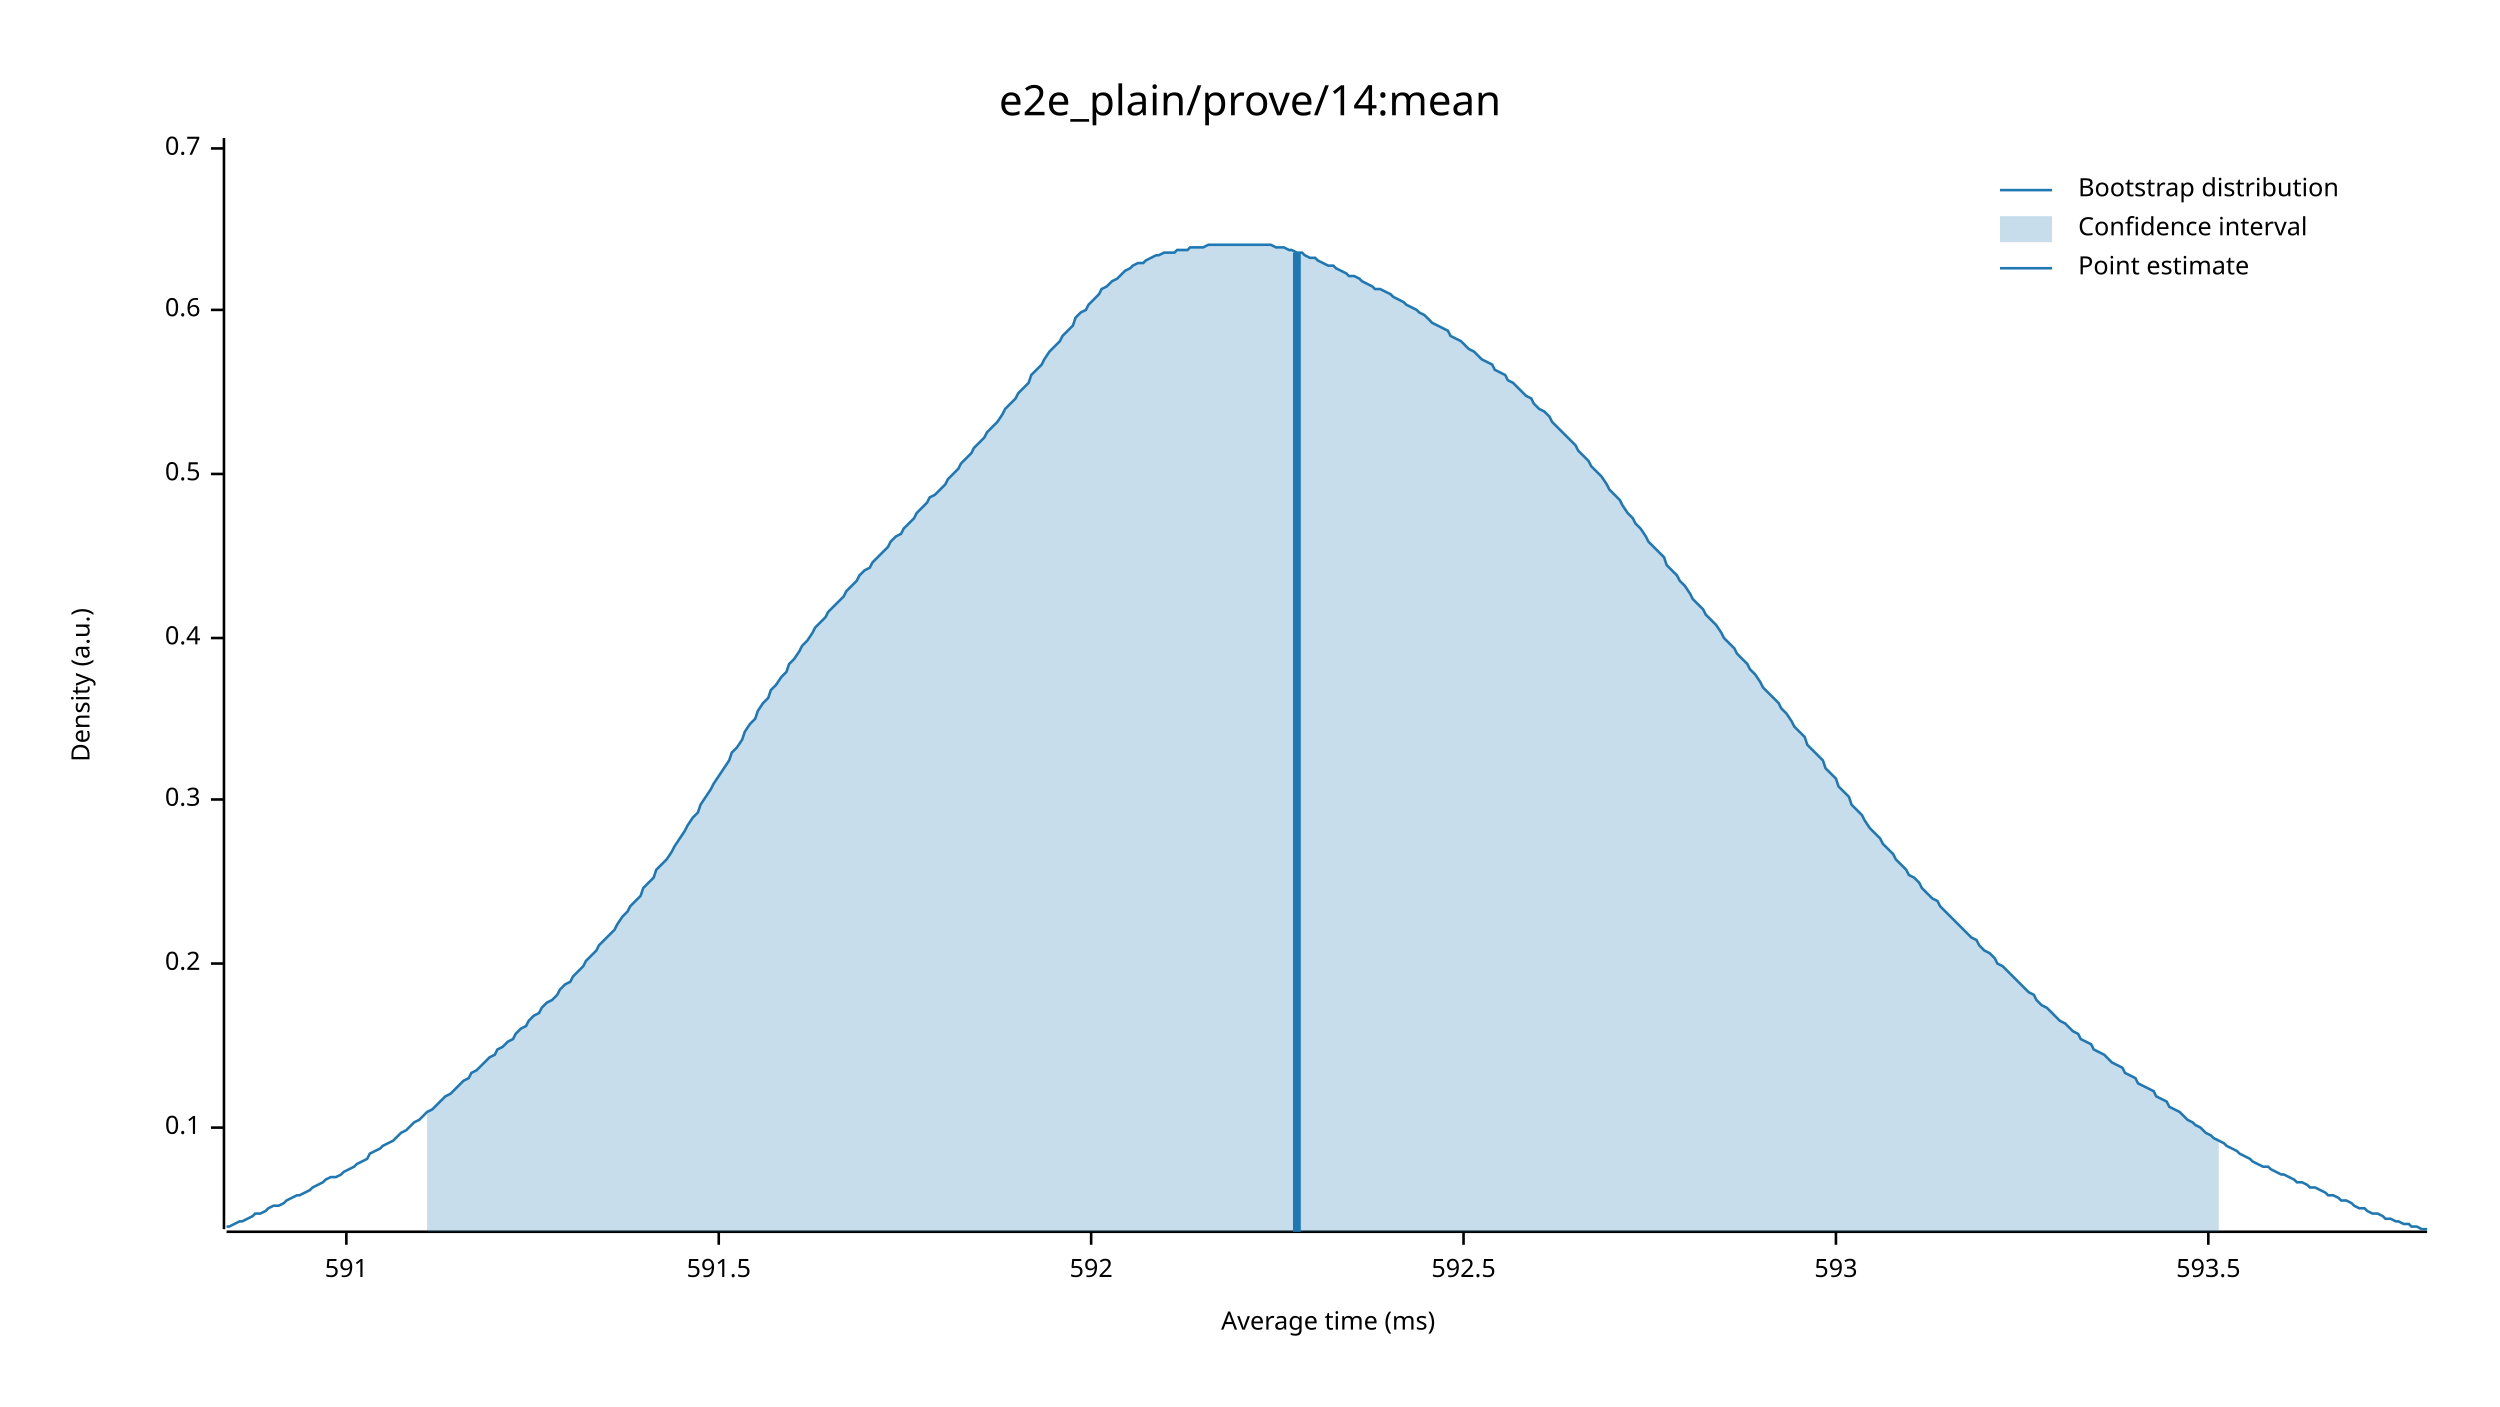
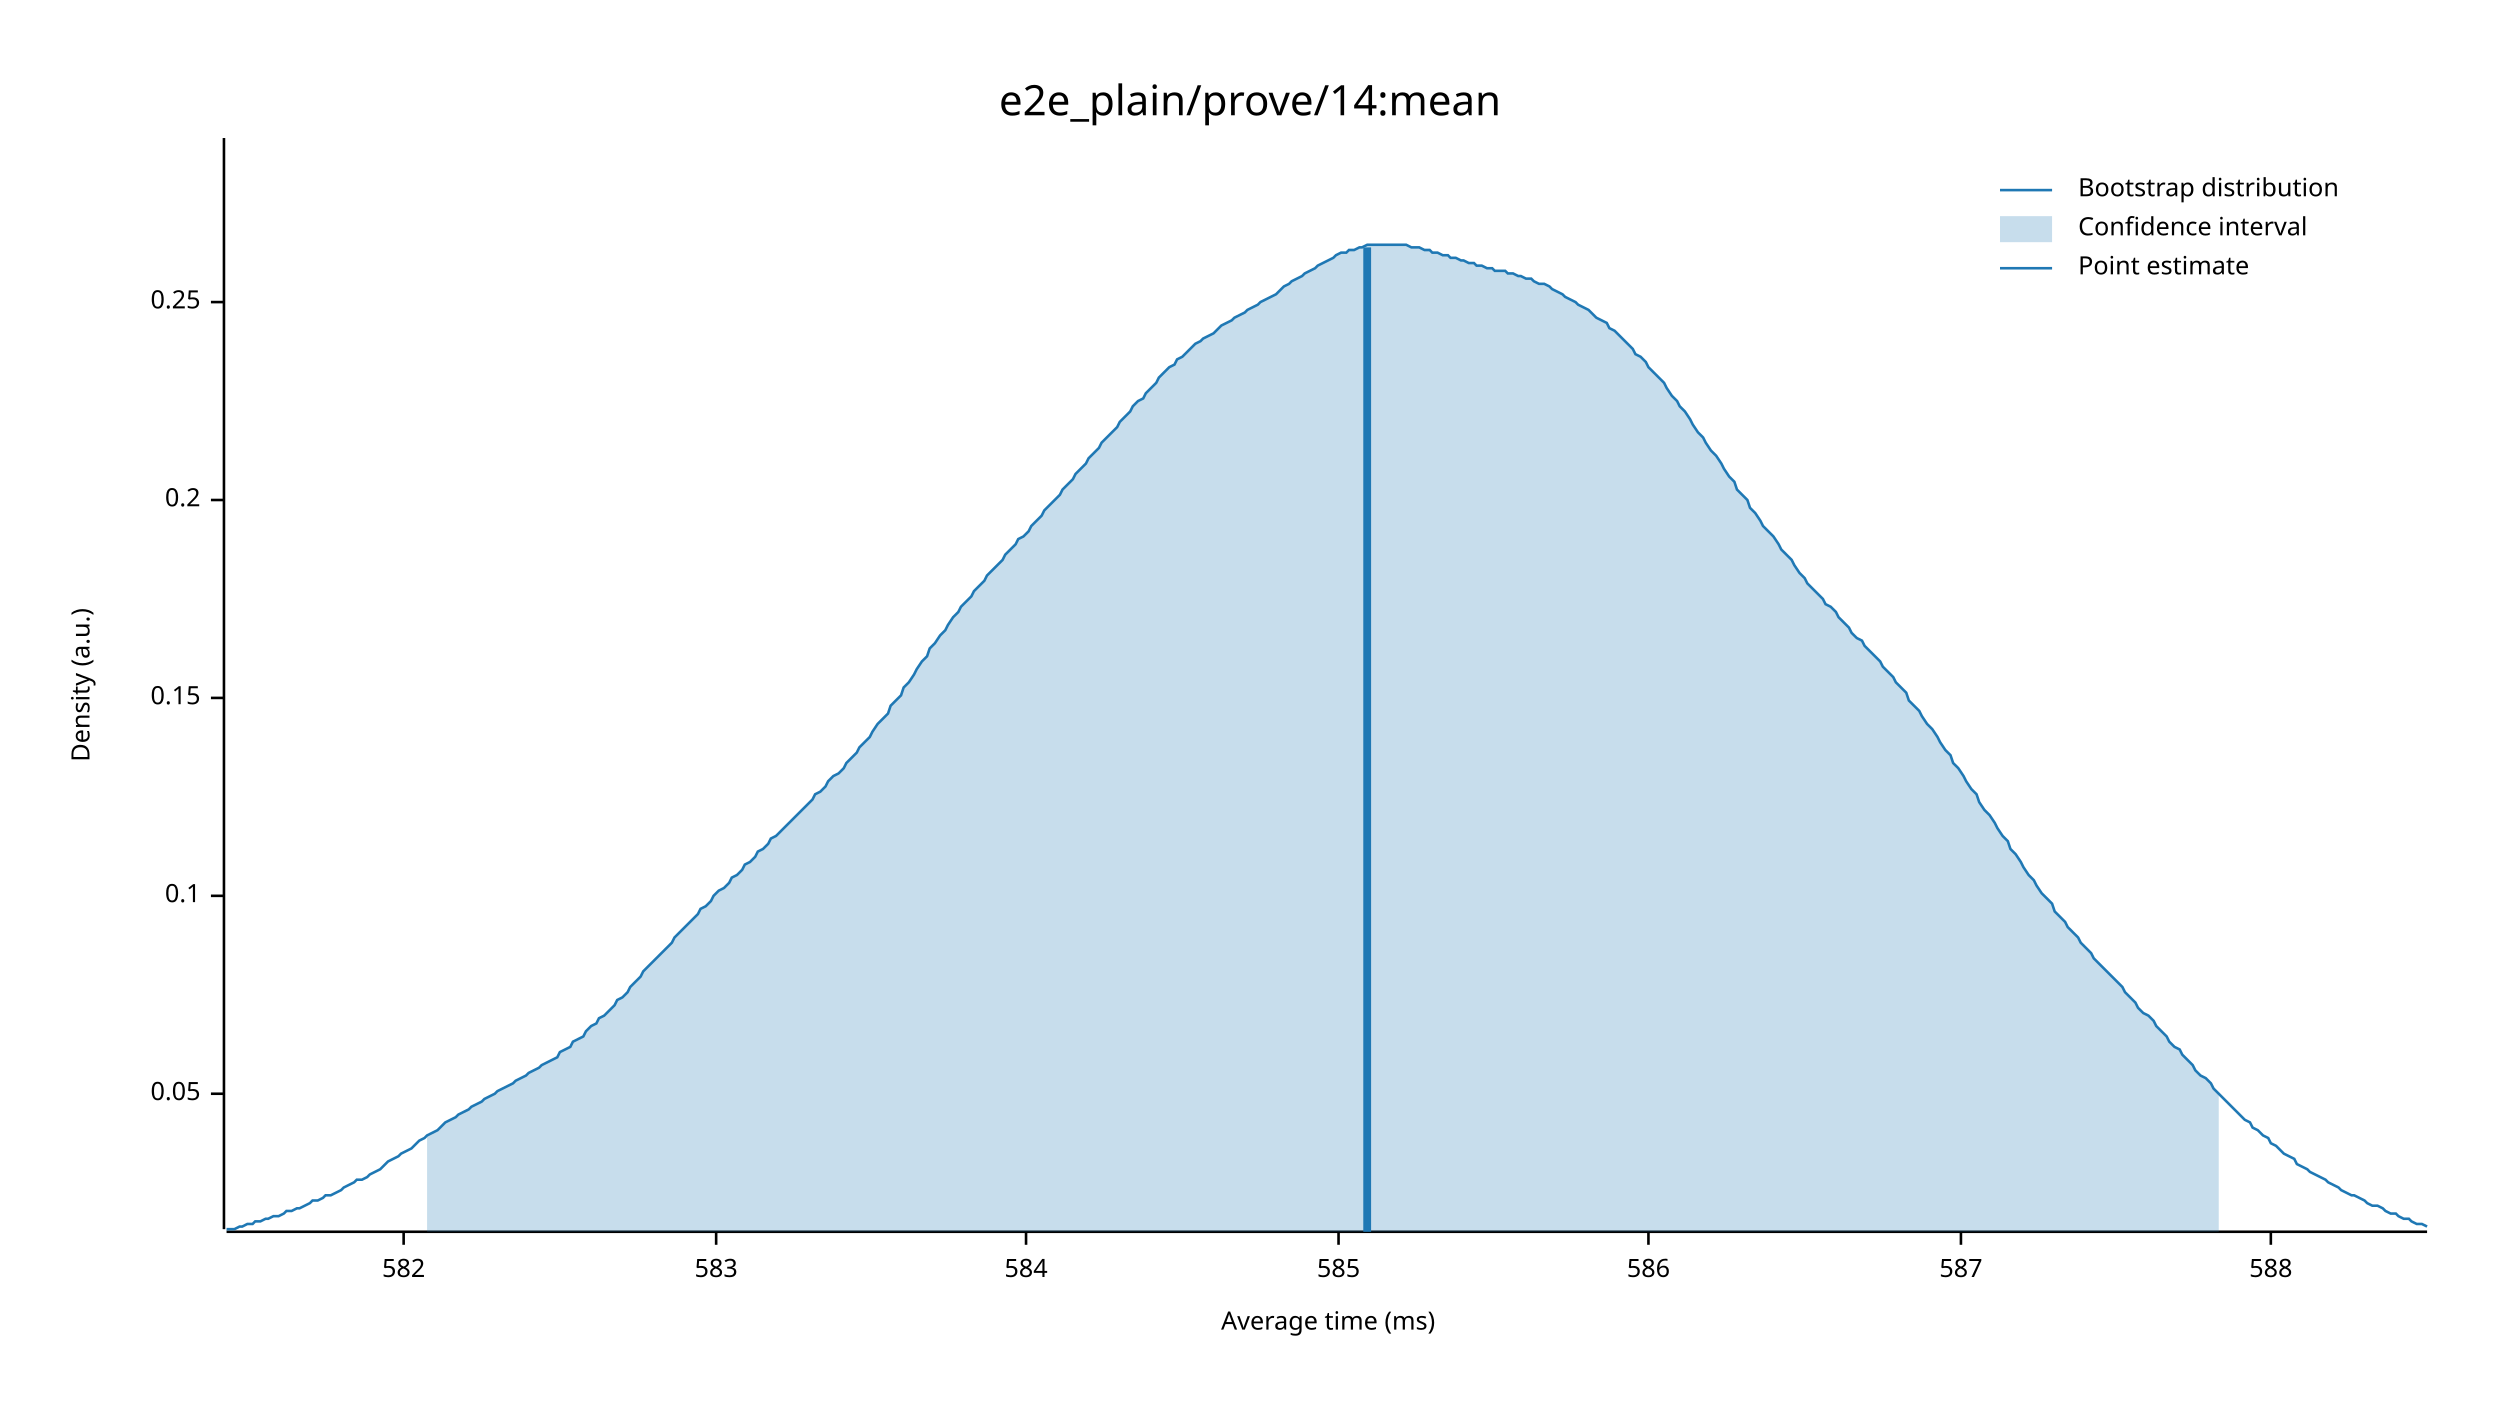
<svg xmlns="http://www.w3.org/2000/svg" width="960" height="540" viewBox="0 0 960 540">
  <text x="480" y="32" dy="0.76em" text-anchor="middle" font-family="sans-serif" font-size="16.129" opacity="1" fill="#000000">
e2e_plain/prove/14:mean
</text>
  <text x="27" y="263" dy="0.76em" text-anchor="middle" font-family="sans-serif" font-size="9.677" opacity="1" fill="#000000" transform="rotate(270, 27, 263)">
Density (a.u.)
</text>
  <text x="510" y="513" dy="-0.5ex" text-anchor="middle" font-family="sans-serif" font-size="9.677" opacity="1" fill="#000000">
Average time (ms)
</text>
  <polyline fill="none" opacity="1" stroke="#000000" stroke-width="1" points="86,53 86,472 " />
-   <text x="77" y="433" dy="0.5ex" text-anchor="end" font-family="sans-serif" font-size="9.677" opacity="1" fill="#000000">
+   <text x="77" y="420" dy="0.5ex" text-anchor="end" font-family="sans-serif" font-size="9.677" opacity="1" fill="#000000">
+ 0.05
+ </text>
+   <polyline fill="none" opacity="1" stroke="#000000" stroke-width="1" points="81,420 86,420 " />
+   <text x="77" y="344" dy="0.5ex" text-anchor="end" font-family="sans-serif" font-size="9.677" opacity="1" fill="#000000">
0.1
</text>
-   <polyline fill="none" opacity="1" stroke="#000000" stroke-width="1" points="81,433 86,433 " />
-   <text x="77" y="370" dy="0.5ex" text-anchor="end" font-family="sans-serif" font-size="9.677" opacity="1" fill="#000000">
+   <polyline fill="none" opacity="1" stroke="#000000" stroke-width="1" points="81,344 86,344 " />
+   <text x="77" y="268" dy="0.5ex" text-anchor="end" font-family="sans-serif" font-size="9.677" opacity="1" fill="#000000">
+ 0.15
+ </text>
+   <polyline fill="none" opacity="1" stroke="#000000" stroke-width="1" points="81,268 86,268 " />
+   <text x="77" y="192" dy="0.5ex" text-anchor="end" font-family="sans-serif" font-size="9.677" opacity="1" fill="#000000">
0.2
</text>
-   <polyline fill="none" opacity="1" stroke="#000000" stroke-width="1" points="81,370 86,370 " />
-   <text x="77" y="307" dy="0.5ex" text-anchor="end" font-family="sans-serif" font-size="9.677" opacity="1" fill="#000000">
- 0.3
+   <polyline fill="none" opacity="1" stroke="#000000" stroke-width="1" points="81,192 86,192 " />
+   <text x="77" y="116" dy="0.5ex" text-anchor="end" font-family="sans-serif" font-size="9.677" opacity="1" fill="#000000">
+ 0.25
</text>
-   <polyline fill="none" opacity="1" stroke="#000000" stroke-width="1" points="81,307 86,307 " />
-   <text x="77" y="245" dy="0.5ex" text-anchor="end" font-family="sans-serif" font-size="9.677" opacity="1" fill="#000000">
- 0.4
+   <polyline fill="none" opacity="1" stroke="#000000" stroke-width="1" points="81,116 86,116 " />
+   <polyline fill="none" opacity="1" stroke="#000000" stroke-width="1" points="87,473 932,473 " />
+   <text x="155" y="483" dy="0.76em" text-anchor="middle" font-family="sans-serif" font-size="9.677" opacity="1" fill="#000000">
+ 582
</text>
-   <polyline fill="none" opacity="1" stroke="#000000" stroke-width="1" points="81,245 86,245 " />
-   <text x="77" y="182" dy="0.5ex" text-anchor="end" font-family="sans-serif" font-size="9.677" opacity="1" fill="#000000">
- 0.5
+   <polyline fill="none" opacity="1" stroke="#000000" stroke-width="1" points="155,473 155,478 " />
+   <text x="275" y="483" dy="0.76em" text-anchor="middle" font-family="sans-serif" font-size="9.677" opacity="1" fill="#000000">
+ 583
</text>
-   <polyline fill="none" opacity="1" stroke="#000000" stroke-width="1" points="81,182 86,182 " />
-   <text x="77" y="119" dy="0.5ex" text-anchor="end" font-family="sans-serif" font-size="9.677" opacity="1" fill="#000000">
- 0.6
+   <polyline fill="none" opacity="1" stroke="#000000" stroke-width="1" points="275,473 275,478 " />
+   <text x="394" y="483" dy="0.76em" text-anchor="middle" font-family="sans-serif" font-size="9.677" opacity="1" fill="#000000">
+ 584
</text>
-   <polyline fill="none" opacity="1" stroke="#000000" stroke-width="1" points="81,119 86,119 " />
-   <text x="77" y="57" dy="0.5ex" text-anchor="end" font-family="sans-serif" font-size="9.677" opacity="1" fill="#000000">
- 0.7
+   <polyline fill="none" opacity="1" stroke="#000000" stroke-width="1" points="394,473 394,478 " />
+   <text x="514" y="483" dy="0.76em" text-anchor="middle" font-family="sans-serif" font-size="9.677" opacity="1" fill="#000000">
+ 585
</text>
-   <polyline fill="none" opacity="1" stroke="#000000" stroke-width="1" points="81,57 86,57 " />
-   <polyline fill="none" opacity="1" stroke="#000000" stroke-width="1" points="87,473 932,473 " />
-   <text x="133" y="483" dy="0.76em" text-anchor="middle" font-family="sans-serif" font-size="9.677" opacity="1" fill="#000000">
- 591
+   <polyline fill="none" opacity="1" stroke="#000000" stroke-width="1" points="514,473 514,478 " />
+   <text x="633" y="483" dy="0.76em" text-anchor="middle" font-family="sans-serif" font-size="9.677" opacity="1" fill="#000000">
+ 586
</text>
-   <polyline fill="none" opacity="1" stroke="#000000" stroke-width="1" points="133,473 133,478 " />
-   <text x="276" y="483" dy="0.76em" text-anchor="middle" font-family="sans-serif" font-size="9.677" opacity="1" fill="#000000">
- 591.5
+   <polyline fill="none" opacity="1" stroke="#000000" stroke-width="1" points="633,473 633,478 " />
+   <text x="753" y="483" dy="0.76em" text-anchor="middle" font-family="sans-serif" font-size="9.677" opacity="1" fill="#000000">
+ 587
</text>
-   <polyline fill="none" opacity="1" stroke="#000000" stroke-width="1" points="276,473 276,478 " />
-   <text x="419" y="483" dy="0.76em" text-anchor="middle" font-family="sans-serif" font-size="9.677" opacity="1" fill="#000000">
- 592
+   <polyline fill="none" opacity="1" stroke="#000000" stroke-width="1" points="753,473 753,478 " />
+   <text x="872" y="483" dy="0.76em" text-anchor="middle" font-family="sans-serif" font-size="9.677" opacity="1" fill="#000000">
+ 588
</text>
-   <polyline fill="none" opacity="1" stroke="#000000" stroke-width="1" points="419,473 419,478 " />
-   <text x="562" y="483" dy="0.76em" text-anchor="middle" font-family="sans-serif" font-size="9.677" opacity="1" fill="#000000">
- 592.5
- </text>
-   <polyline fill="none" opacity="1" stroke="#000000" stroke-width="1" points="562,473 562,478 " />
-   <text x="705" y="483" dy="0.76em" text-anchor="middle" font-family="sans-serif" font-size="9.677" opacity="1" fill="#000000">
- 593
- </text>
-   <polyline fill="none" opacity="1" stroke="#000000" stroke-width="1" points="705,473 705,478 " />
-   <text x="848" y="483" dy="0.76em" text-anchor="middle" font-family="sans-serif" font-size="9.677" opacity="1" fill="#000000">
- 593.5
- </text>
-   <polyline fill="none" opacity="1" stroke="#000000" stroke-width="1" points="848,473 848,478 " />
-   <polyline fill="none" opacity="1" stroke="#1F78B4" stroke-width="1" points="87,471 88,471 90,470 92,469 93,469 95,468 97,467 98,466 100,466 102,465 103,464 105,463 107,463 109,462 110,461 112,460 114,459 115,459 117,458 119,457 120,456 122,455 124,454 125,453 127,452 129,452 131,451 132,450 134,449 136,448 137,447 139,446 141,445 142,443 144,442 146,441 147,440 149,439 151,438 153,436 154,435 156,434 158,432 159,431 161,430 163,428 164,427 166,426 168,424 169,423 171,421 173,420 175,418 176,417 178,415 180,414 181,412 183,411 185,409 186,408 188,406 190,405 191,403 193,402 195,400 197,399 198,397 200,395 202,394 203,392 205,390 207,389 208,387 210,385 212,384 214,382 215,380 217,378 219,377 220,375 222,373 224,371 225,369 227,367 229,365 230,363 232,361 234,359 236,357 237,355 239,352 241,350 242,348 244,346 246,344 247,341 249,339 251,337 252,334 254,332 256,330 258,327 259,325 261,322 263,319 264,317 266,314 268,312 269,309 271,306 273,303 274,301 276,298 278,295 280,292 281,289 283,287 285,284 286,281 288,278 290,276 291,273 293,270 295,268 296,265 298,263 300,260 302,258 303,255 305,253 307,250 308,248 310,246 312,243 313,241 315,239 317,237 318,235 320,233 322,231 324,229 325,227 327,225 329,223 330,221 332,219 334,218 335,216 337,214 339,212 341,210 342,208 344,206 346,205 347,203 349,201 351,199 352,197 354,195 356,193 357,191 359,190 361,188 363,186 364,184 366,182 368,180 369,178 371,176 373,174 374,172 376,170 378,168 379,166 381,164 383,162 385,159 386,157 388,155 390,153 391,151 393,149 395,147 396,144 398,142 400,140 401,138 403,135 405,133 407,131 408,129 410,127 412,125 413,122 415,120 417,119 418,117 420,115 422,113 423,111 425,110 427,108 429,107 430,106 432,104 434,103 435,102 437,101 439,101 440,100 442,99 444,98 445,98 447,97 449,97 451,97 452,96 454,96 456,96 457,95 459,95 461,95 462,95 464,94 466,94 468,94 469,94 471,94 473,94 474,94 476,94 478,94 479,94 481,94 483,94 484,94 486,94 488,94 490,95 491,95 493,95 495,96 496,96 498,97 500,97 501,98 503,99 505,99 506,100 508,101 510,102 512,102 513,103 515,104 517,105 518,106 520,106 522,107 523,108 525,109 527,110 528,111 530,111 532,112 534,113 535,114 537,115 539,116 540,117 542,118 544,119 545,120 547,121 549,123 550,124 552,125 554,126 556,127 557,129 559,130 561,131 562,132 564,134 566,135 567,136 569,138 571,139 573,140 574,142 576,143 578,144 579,146 581,147 583,149 584,150 586,152 588,153 589,155 591,157 593,158 595,160 596,162 598,164 600,166 601,167 603,169 605,171 606,173 608,175 610,177 611,179 613,181 615,183 617,186 618,188 620,190 622,192 623,194 625,197 627,199 628,201 630,203 632,206 633,208 635,210 637,212 639,214 640,217 642,219 644,221 645,223 647,225 649,228 650,230 652,232 654,234 655,236 657,238 659,240 661,243 662,245 664,247 666,249 667,251 669,253 671,255 672,257 674,259 676,262 677,264 679,266 681,268 683,270 684,272 686,274 688,277 689,279 691,281 693,283 694,286 696,288 698,290 700,292 701,295 703,297 705,299 706,302 708,304 710,306 711,309 713,311 715,313 716,315 718,318 720,320 722,322 723,324 725,326 727,328 728,330 730,332 732,334 733,336 735,337 737,339 738,341 740,343 742,345 744,346 745,348 747,350 749,352 750,353 752,355 754,357 755,358 757,360 759,361 760,363 762,365 764,366 766,368 767,370 769,371 771,373 772,374 774,376 776,378 777,379 779,381 781,382 782,384 784,386 786,387 788,389 789,390 791,392 793,393 794,394 796,396 798,397 799,399 801,400 803,401 804,403 806,404 808,405 810,407 811,408 813,409 815,410 816,412 818,413 820,414 821,416 823,417 825,418 827,419 828,421 830,422 832,423 833,425 835,426 837,427 838,428 840,430 842,431 843,432 845,433 847,435 849,436 850,437 852,438 854,439 855,440 857,441 859,442 860,443 862,444 864,445 865,446 867,447 869,448 871,448 872,449 874,450 876,451 877,451 879,452 881,453 882,454 884,454 886,455 887,456 889,456 891,457 893,458 894,459 896,459 898,460 899,461 901,461 903,462 904,463 906,464 908,464 909,465 911,466 913,466 915,467 916,468 918,468 920,469 921,469 923,470 925,470 926,471 928,471 930,472 932,472 " />
-   <polygon opacity="0.25" fill="#1F78B4" points="164,427 166,426 168,424 169,423 171,421 173,420 175,418 176,417 178,415 180,414 181,412 183,411 185,409 186,408 188,406 190,405 191,403 193,402 195,400 197,399 198,397 200,395 202,394 203,392 205,390 207,389 208,387 210,385 212,384 214,382 215,380 217,378 219,377 220,375 222,373 224,371 225,369 227,367 229,365 230,363 232,361 234,359 236,357 237,355 239,352 241,350 242,348 244,346 246,344 247,341 249,339 251,337 252,334 254,332 256,330 258,327 259,325 261,322 263,319 264,317 266,314 268,312 269,309 271,306 273,303 274,301 276,298 278,295 280,292 281,289 283,287 285,284 286,281 288,278 290,276 291,273 293,270 295,268 296,265 298,263 300,260 302,258 303,255 305,253 307,250 308,248 310,246 312,243 313,241 315,239 317,237 318,235 320,233 322,231 324,229 325,227 327,225 329,223 330,221 332,219 334,218 335,216 337,214 339,212 341,210 342,208 344,206 346,205 347,203 349,201 351,199 352,197 354,195 356,193 357,191 359,190 361,188 363,186 364,184 366,182 368,180 369,178 371,176 373,174 374,172 376,170 378,168 379,166 381,164 383,162 385,159 386,157 388,155 390,153 391,151 393,149 395,147 396,144 398,142 400,140 401,138 403,135 405,133 407,131 408,129 410,127 412,125 413,122 415,120 417,119 418,117 420,115 422,113 423,111 425,110 427,108 429,107 430,106 432,104 434,103 435,102 437,101 439,101 440,100 442,99 444,98 445,98 447,97 449,97 451,97 452,96 454,96 456,96 457,95 459,95 461,95 462,95 464,94 466,94 468,94 469,94 471,94 473,94 474,94 476,94 478,94 479,94 481,94 483,94 484,94 486,94 488,94 490,95 491,95 493,95 495,96 496,96 498,97 500,97 501,98 503,99 505,99 506,100 508,101 510,102 512,102 513,103 515,104 517,105 518,106 520,106 522,107 523,108 525,109 527,110 528,111 530,111 532,112 534,113 535,114 537,115 539,116 540,117 542,118 544,119 545,120 547,121 549,123 550,124 552,125 554,126 556,127 557,129 559,130 561,131 562,132 564,134 566,135 567,136 569,138 571,139 573,140 574,142 576,143 578,144 579,146 581,147 583,149 584,150 586,152 588,153 589,155 591,157 593,158 595,160 596,162 598,164 600,166 601,167 603,169 605,171 606,173 608,175 610,177 611,179 613,181 615,183 617,186 618,188 620,190 622,192 623,194 625,197 627,199 628,201 630,203 632,206 633,208 635,210 637,212 639,214 640,217 642,219 644,221 645,223 647,225 649,228 650,230 652,232 654,234 655,236 657,238 659,240 661,243 662,245 664,247 666,249 667,251 669,253 671,255 672,257 674,259 676,262 677,264 679,266 681,268 683,270 684,272 686,274 688,277 689,279 691,281 693,283 694,286 696,288 698,290 700,292 701,295 703,297 705,299 706,302 708,304 710,306 711,309 713,311 715,313 716,315 718,318 720,320 722,322 723,324 725,326 727,328 728,330 730,332 732,334 733,336 735,337 737,339 738,341 740,343 742,345 744,346 745,348 747,350 749,352 750,353 752,355 754,357 755,358 757,360 759,361 760,363 762,365 764,366 766,368 767,370 769,371 771,373 772,374 774,376 776,378 777,379 779,381 781,382 782,384 784,386 786,387 788,389 789,390 791,392 793,393 794,394 796,396 798,397 799,399 801,400 803,401 804,403 806,404 808,405 810,407 811,408 813,409 815,410 816,412 818,413 820,414 821,416 823,417 825,418 827,419 828,421 830,422 832,423 833,425 835,426 837,427 838,428 840,430 842,431 843,432 845,433 847,435 849,436 850,437 852,438 852,473 164,473 " />
-   <polyline fill="none" opacity="1" stroke="#1F78B4" stroke-width="3" points="498,473 498,97 " />
+   <polyline fill="none" opacity="1" stroke="#000000" stroke-width="1" points="872,473 872,478 " />
+   <polyline fill="none" opacity="1" stroke="#1F78B4" stroke-width="1" points="87,472 88,472 90,472 92,471 93,471 95,470 97,470 98,469 100,469 102,468 103,468 105,467 107,467 109,466 110,465 112,465 114,464 115,464 117,463 119,462 120,461 122,461 124,460 125,459 127,459 129,458 131,457 132,456 134,455 136,454 137,453 139,453 141,452 142,451 144,450 146,449 147,448 149,446 151,445 153,444 154,443 156,442 158,441 159,440 161,438 163,437 164,436 166,435 168,434 169,433 171,431 173,430 175,429 176,428 178,427 180,426 181,425 183,424 185,423 186,422 188,421 190,420 191,419 193,418 195,417 197,416 198,415 200,414 202,413 203,412 205,411 207,410 208,409 210,408 212,407 214,406 215,404 217,403 219,402 220,400 222,399 224,398 225,396 227,394 229,393 230,391 232,390 234,388 236,386 237,384 239,383 241,381 242,379 244,377 246,375 247,373 249,371 251,369 252,368 254,366 256,364 258,362 259,360 261,358 263,356 264,355 266,353 268,351 269,349 271,348 273,346 274,344 276,342 278,341 280,339 281,337 283,336 285,334 286,332 288,331 290,329 291,327 293,326 295,324 296,322 298,321 300,319 302,317 303,316 305,314 307,312 308,311 310,309 312,307 313,305 315,304 317,302 318,300 320,298 322,297 324,295 325,293 327,291 329,289 330,287 332,285 334,283 335,281 337,278 339,276 341,274 342,271 344,269 346,267 347,264 349,262 351,259 352,257 354,254 356,252 357,249 359,247 361,244 363,242 364,240 366,237 368,235 369,233 371,231 373,229 374,227 376,225 378,223 379,221 381,219 383,217 385,215 386,213 388,211 390,209 391,207 393,206 395,204 396,202 398,200 400,198 401,196 403,194 405,192 407,190 408,188 410,186 412,184 413,182 415,180 417,178 418,176 420,174 422,172 423,170 425,168 427,166 429,164 430,162 432,160 434,158 435,156 437,154 439,153 440,151 442,149 444,147 445,145 447,143 449,141 451,140 452,138 454,137 456,135 457,134 459,132 461,131 462,130 464,129 466,128 468,126 469,125 471,124 473,123 474,122 476,121 478,120 479,119 481,118 483,117 484,116 486,115 488,114 490,113 491,112 493,110 495,109 496,108 498,107 500,106 501,105 503,104 505,103 506,102 508,101 510,100 512,99 513,98 515,97 517,97 518,96 520,96 522,95 523,95 525,94 527,94 528,94 530,94 532,94 534,94 535,94 537,94 539,94 540,94 542,95 544,95 545,95 547,96 549,96 550,97 552,97 554,98 556,98 557,99 559,99 561,100 562,100 564,101 566,101 567,102 569,102 571,103 573,103 574,104 576,104 578,104 579,105 581,105 583,106 584,106 586,107 588,107 589,108 591,109 593,109 595,110 596,111 598,112 600,113 601,114 603,115 605,116 606,117 608,118 610,119 611,120 613,122 615,123 617,124 618,126 620,127 622,129 623,130 625,132 627,134 628,136 630,137 632,139 633,141 635,143 637,145 639,147 640,149 642,152 644,154 645,156 647,158 649,161 650,163 652,166 654,168 655,170 657,173 659,175 661,178 662,180 664,183 666,185 667,188 669,190 671,192 672,195 674,197 676,200 677,202 679,204 681,206 683,209 684,211 686,213 688,215 689,217 691,220 693,222 694,224 696,226 698,228 700,230 701,232 703,233 705,235 706,237 708,239 710,241 711,243 713,245 715,246 716,248 718,250 720,252 722,254 723,256 725,258 727,260 728,262 730,264 732,266 733,269 735,271 737,273 738,275 740,278 742,280 744,283 745,285 747,288 749,290 750,293 752,295 754,298 755,300 757,303 759,305 760,308 762,311 764,313 766,316 767,318 769,321 771,323 772,326 774,328 776,331 777,333 779,336 781,338 782,340 784,343 786,345 788,347 789,350 791,352 793,354 794,356 796,358 798,360 799,362 801,364 803,366 804,368 806,370 808,372 810,374 811,375 813,377 815,379 816,381 818,383 820,385 821,387 823,389 825,390 827,392 828,394 830,396 832,398 833,400 835,402 837,403 838,405 840,407 842,409 843,411 845,413 847,414 849,416 850,418 852,420 854,422 855,423 857,425 859,427 860,428 862,430 864,431 865,433 867,434 869,436 871,437 872,439 874,440 876,442 877,443 879,444 881,445 882,447 884,448 886,449 887,450 889,451 891,452 893,453 894,454 896,455 898,456 899,457 901,458 903,459 904,459 906,460 908,461 909,462 911,463 913,463 915,464 916,465 918,466 920,466 921,467 923,468 925,468 926,469 928,470 930,470 932,471 " />
+   <polygon opacity="0.25" fill="#1F78B4" points="164,436 166,435 168,434 169,433 171,431 173,430 175,429 176,428 178,427 180,426 181,425 183,424 185,423 186,422 188,421 190,420 191,419 193,418 195,417 197,416 198,415 200,414 202,413 203,412 205,411 207,410 208,409 210,408 212,407 214,406 215,404 217,403 219,402 220,400 222,399 224,398 225,396 227,394 229,393 230,391 232,390 234,388 236,386 237,384 239,383 241,381 242,379 244,377 246,375 247,373 249,371 251,369 252,368 254,366 256,364 258,362 259,360 261,358 263,356 264,355 266,353 268,351 269,349 271,348 273,346 274,344 276,342 278,341 280,339 281,337 283,336 285,334 286,332 288,331 290,329 291,327 293,326 295,324 296,322 298,321 300,319 302,317 303,316 305,314 307,312 308,311 310,309 312,307 313,305 315,304 317,302 318,300 320,298 322,297 324,295 325,293 327,291 329,289 330,287 332,285 334,283 335,281 337,278 339,276 341,274 342,271 344,269 346,267 347,264 349,262 351,259 352,257 354,254 356,252 357,249 359,247 361,244 363,242 364,240 366,237 368,235 369,233 371,231 373,229 374,227 376,225 378,223 379,221 381,219 383,217 385,215 386,213 388,211 390,209 391,207 393,206 395,204 396,202 398,200 400,198 401,196 403,194 405,192 407,190 408,188 410,186 412,184 413,182 415,180 417,178 418,176 420,174 422,172 423,170 425,168 427,166 429,164 430,162 432,160 434,158 435,156 437,154 439,153 440,151 442,149 444,147 445,145 447,143 449,141 451,140 452,138 454,137 456,135 457,134 459,132 461,131 462,130 464,129 466,128 468,126 469,125 471,124 473,123 474,122 476,121 478,120 479,119 481,118 483,117 484,116 486,115 488,114 490,113 491,112 493,110 495,109 496,108 498,107 500,106 501,105 503,104 505,103 506,102 508,101 510,100 512,99 513,98 515,97 517,97 518,96 520,96 522,95 523,95 525,94 527,94 528,94 530,94 532,94 534,94 535,94 537,94 539,94 540,94 542,95 544,95 545,95 547,96 549,96 550,97 552,97 554,98 556,98 557,99 559,99 561,100 562,100 564,101 566,101 567,102 569,102 571,103 573,103 574,104 576,104 578,104 579,105 581,105 583,106 584,106 586,107 588,107 589,108 591,109 593,109 595,110 596,111 598,112 600,113 601,114 603,115 605,116 606,117 608,118 610,119 611,120 613,122 615,123 617,124 618,126 620,127 622,129 623,130 625,132 627,134 628,136 630,137 632,139 633,141 635,143 637,145 639,147 640,149 642,152 644,154 645,156 647,158 649,161 650,163 652,166 654,168 655,170 657,173 659,175 661,178 662,180 664,183 666,185 667,188 669,190 671,192 672,195 674,197 676,200 677,202 679,204 681,206 683,209 684,211 686,213 688,215 689,217 691,220 693,222 694,224 696,226 698,228 700,230 701,232 703,233 705,235 706,237 708,239 710,241 711,243 713,245 715,246 716,248 718,250 720,252 722,254 723,256 725,258 727,260 728,262 730,264 732,266 733,269 735,271 737,273 738,275 740,278 742,280 744,283 745,285 747,288 749,290 750,293 752,295 754,298 755,300 757,303 759,305 760,308 762,311 764,313 766,316 767,318 769,321 771,323 772,326 774,328 776,331 777,333 779,336 781,338 782,340 784,343 786,345 788,347 789,350 791,352 793,354 794,356 796,358 798,360 799,362 801,364 803,366 804,368 806,370 808,372 810,374 811,375 813,377 815,379 816,381 818,383 820,385 821,387 823,389 825,390 827,392 828,394 830,396 832,398 833,400 835,402 837,403 838,405 840,407 842,409 843,411 845,413 847,414 849,416 850,418 852,420 852,473 164,473 " />
+   <polyline fill="none" opacity="1" stroke="#1F78B4" stroke-width="3" points="525,473 525,95 " />
  <text x="798" y="68" dy="0.76em" text-anchor="start" font-family="sans-serif" font-size="9.677" opacity="1" fill="#000000">
Bootstrap distribution
</text>
  <text x="798" y="83" dy="0.76em" text-anchor="start" font-family="sans-serif" font-size="9.677" opacity="1" fill="#000000">
Confidence interval
</text>
  <text x="798" y="98" dy="0.76em" text-anchor="start" font-family="sans-serif" font-size="9.677" opacity="1" fill="#000000">
Point estimate
</text>
  <polyline fill="none" opacity="1" stroke="#1F78B4" stroke-width="1" points="768,73 788,73 " />
  <rect x="768" y="83" width="20" height="10" opacity="0.25" fill="#1F78B4" stroke="none" />
  <polyline fill="none" opacity="1" stroke="#1F78B4" stroke-width="1" points="768,103 788,103 " />
</svg>
